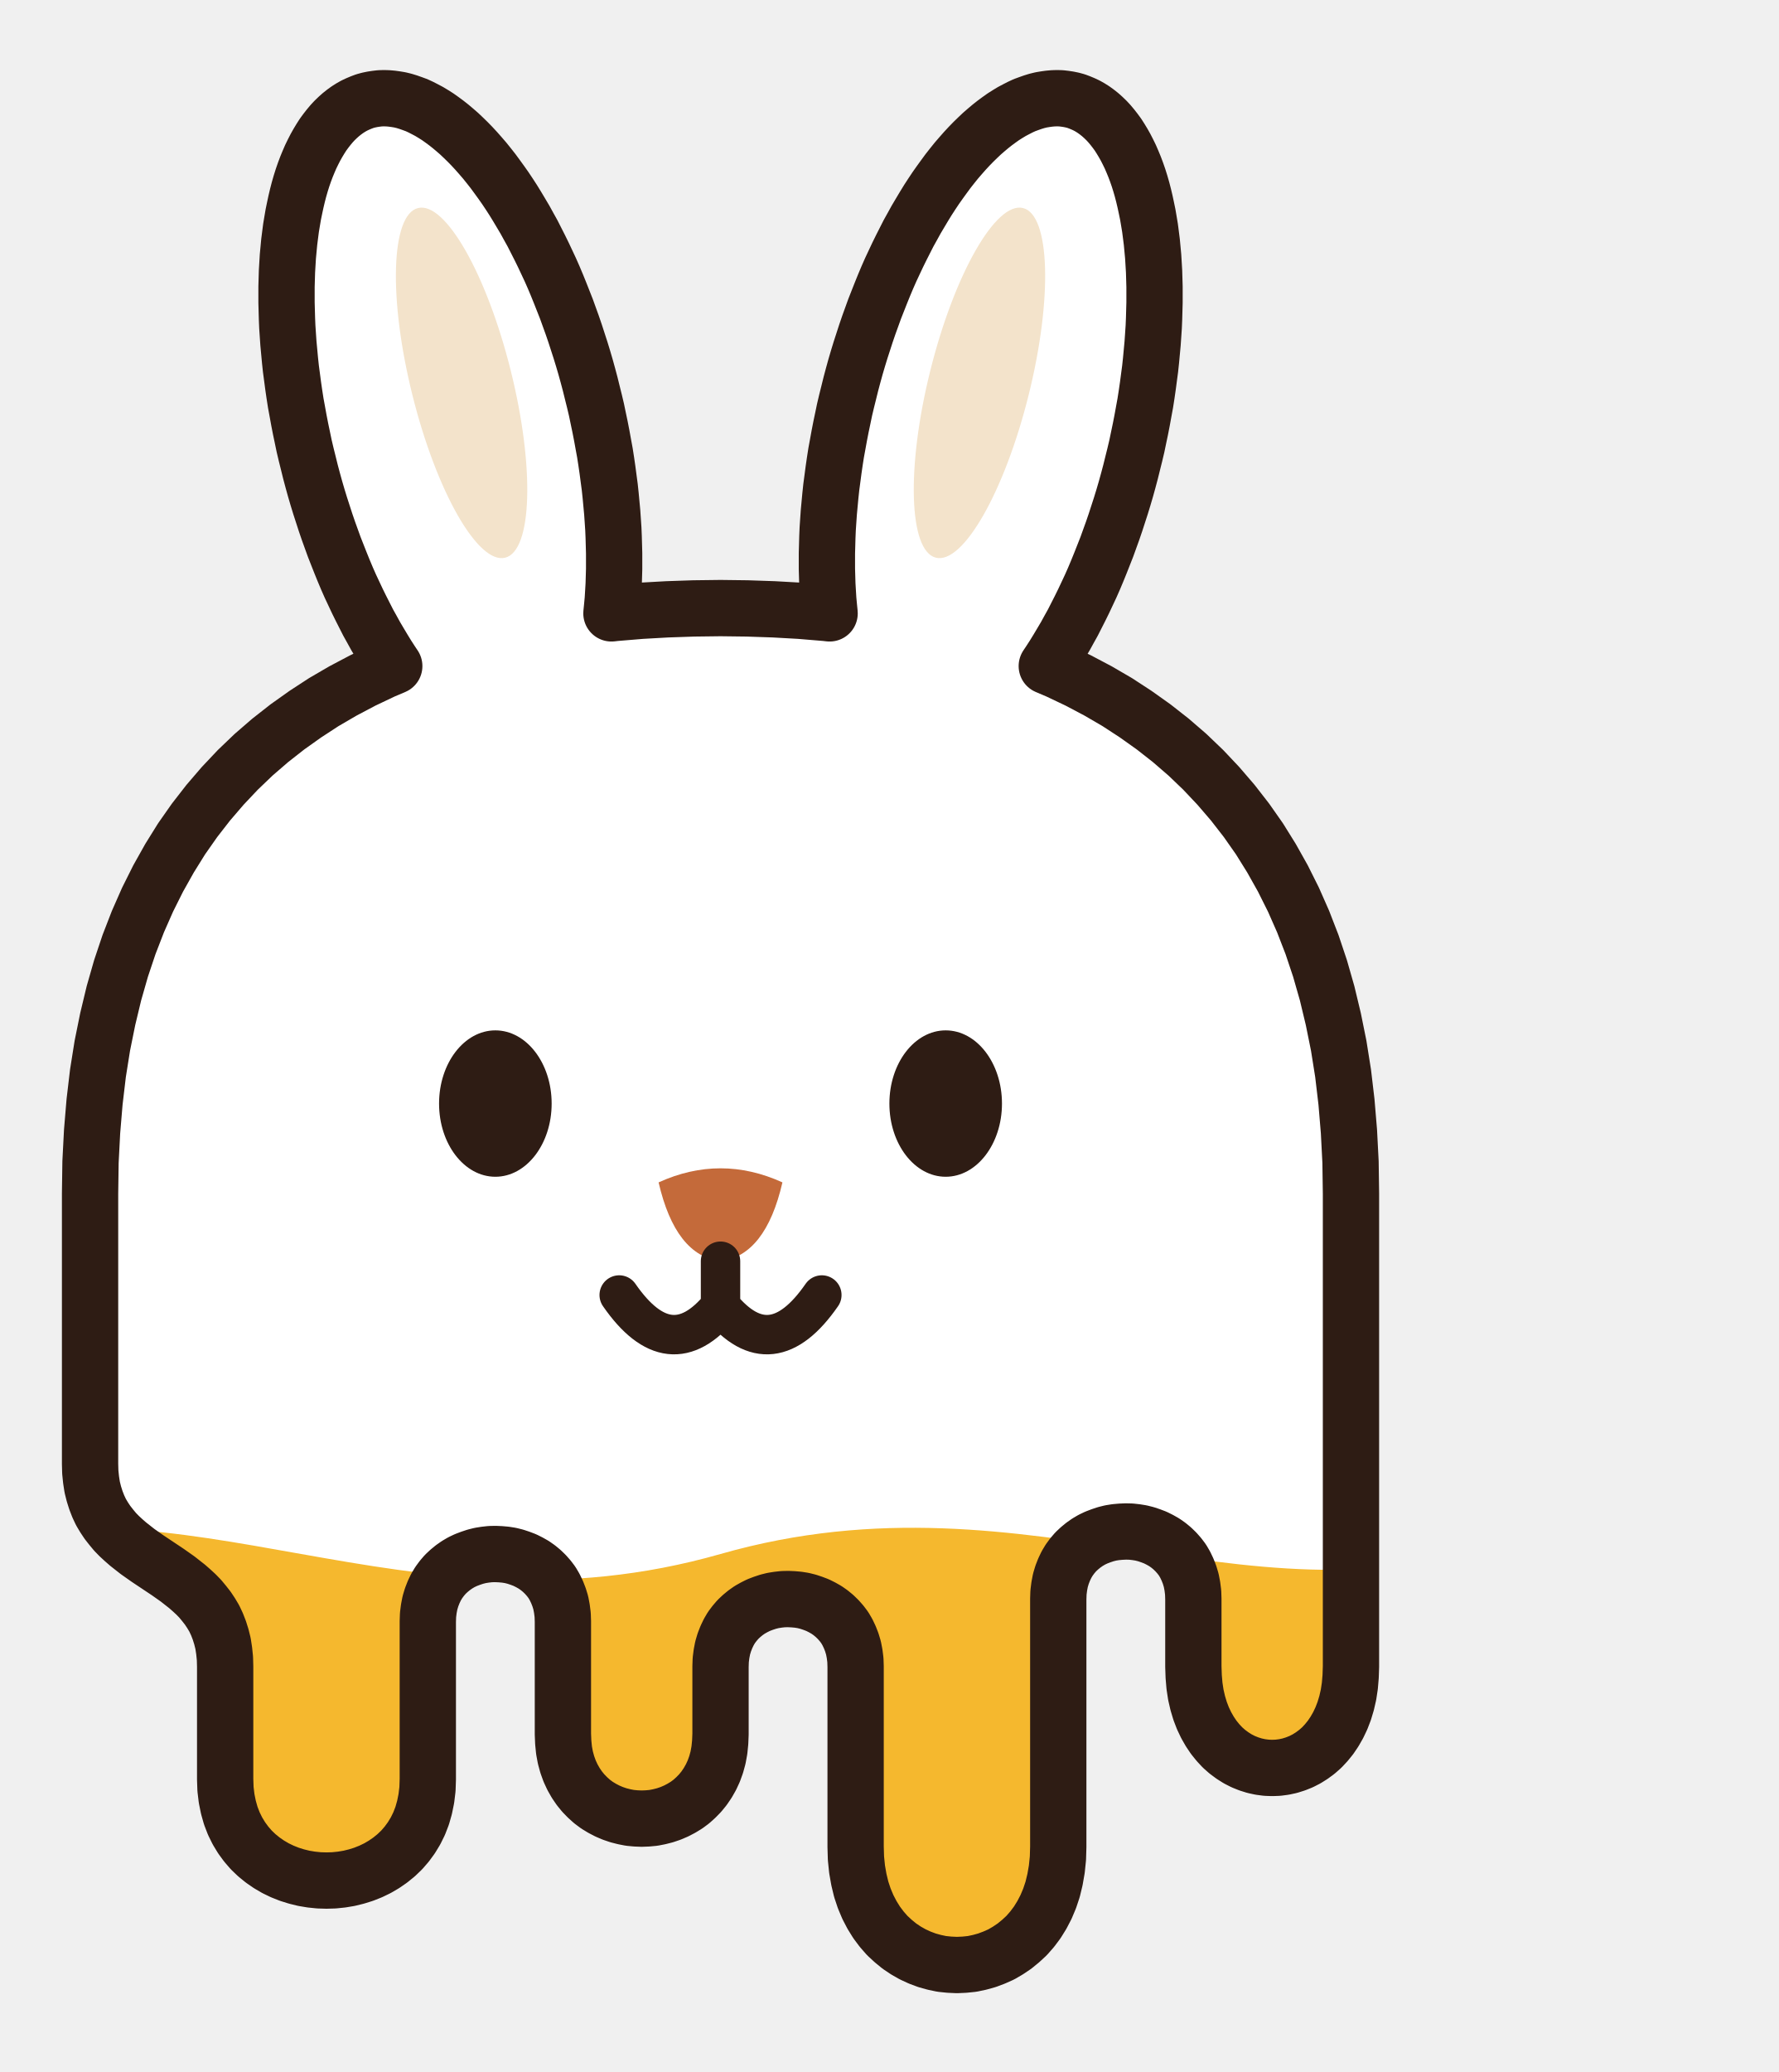
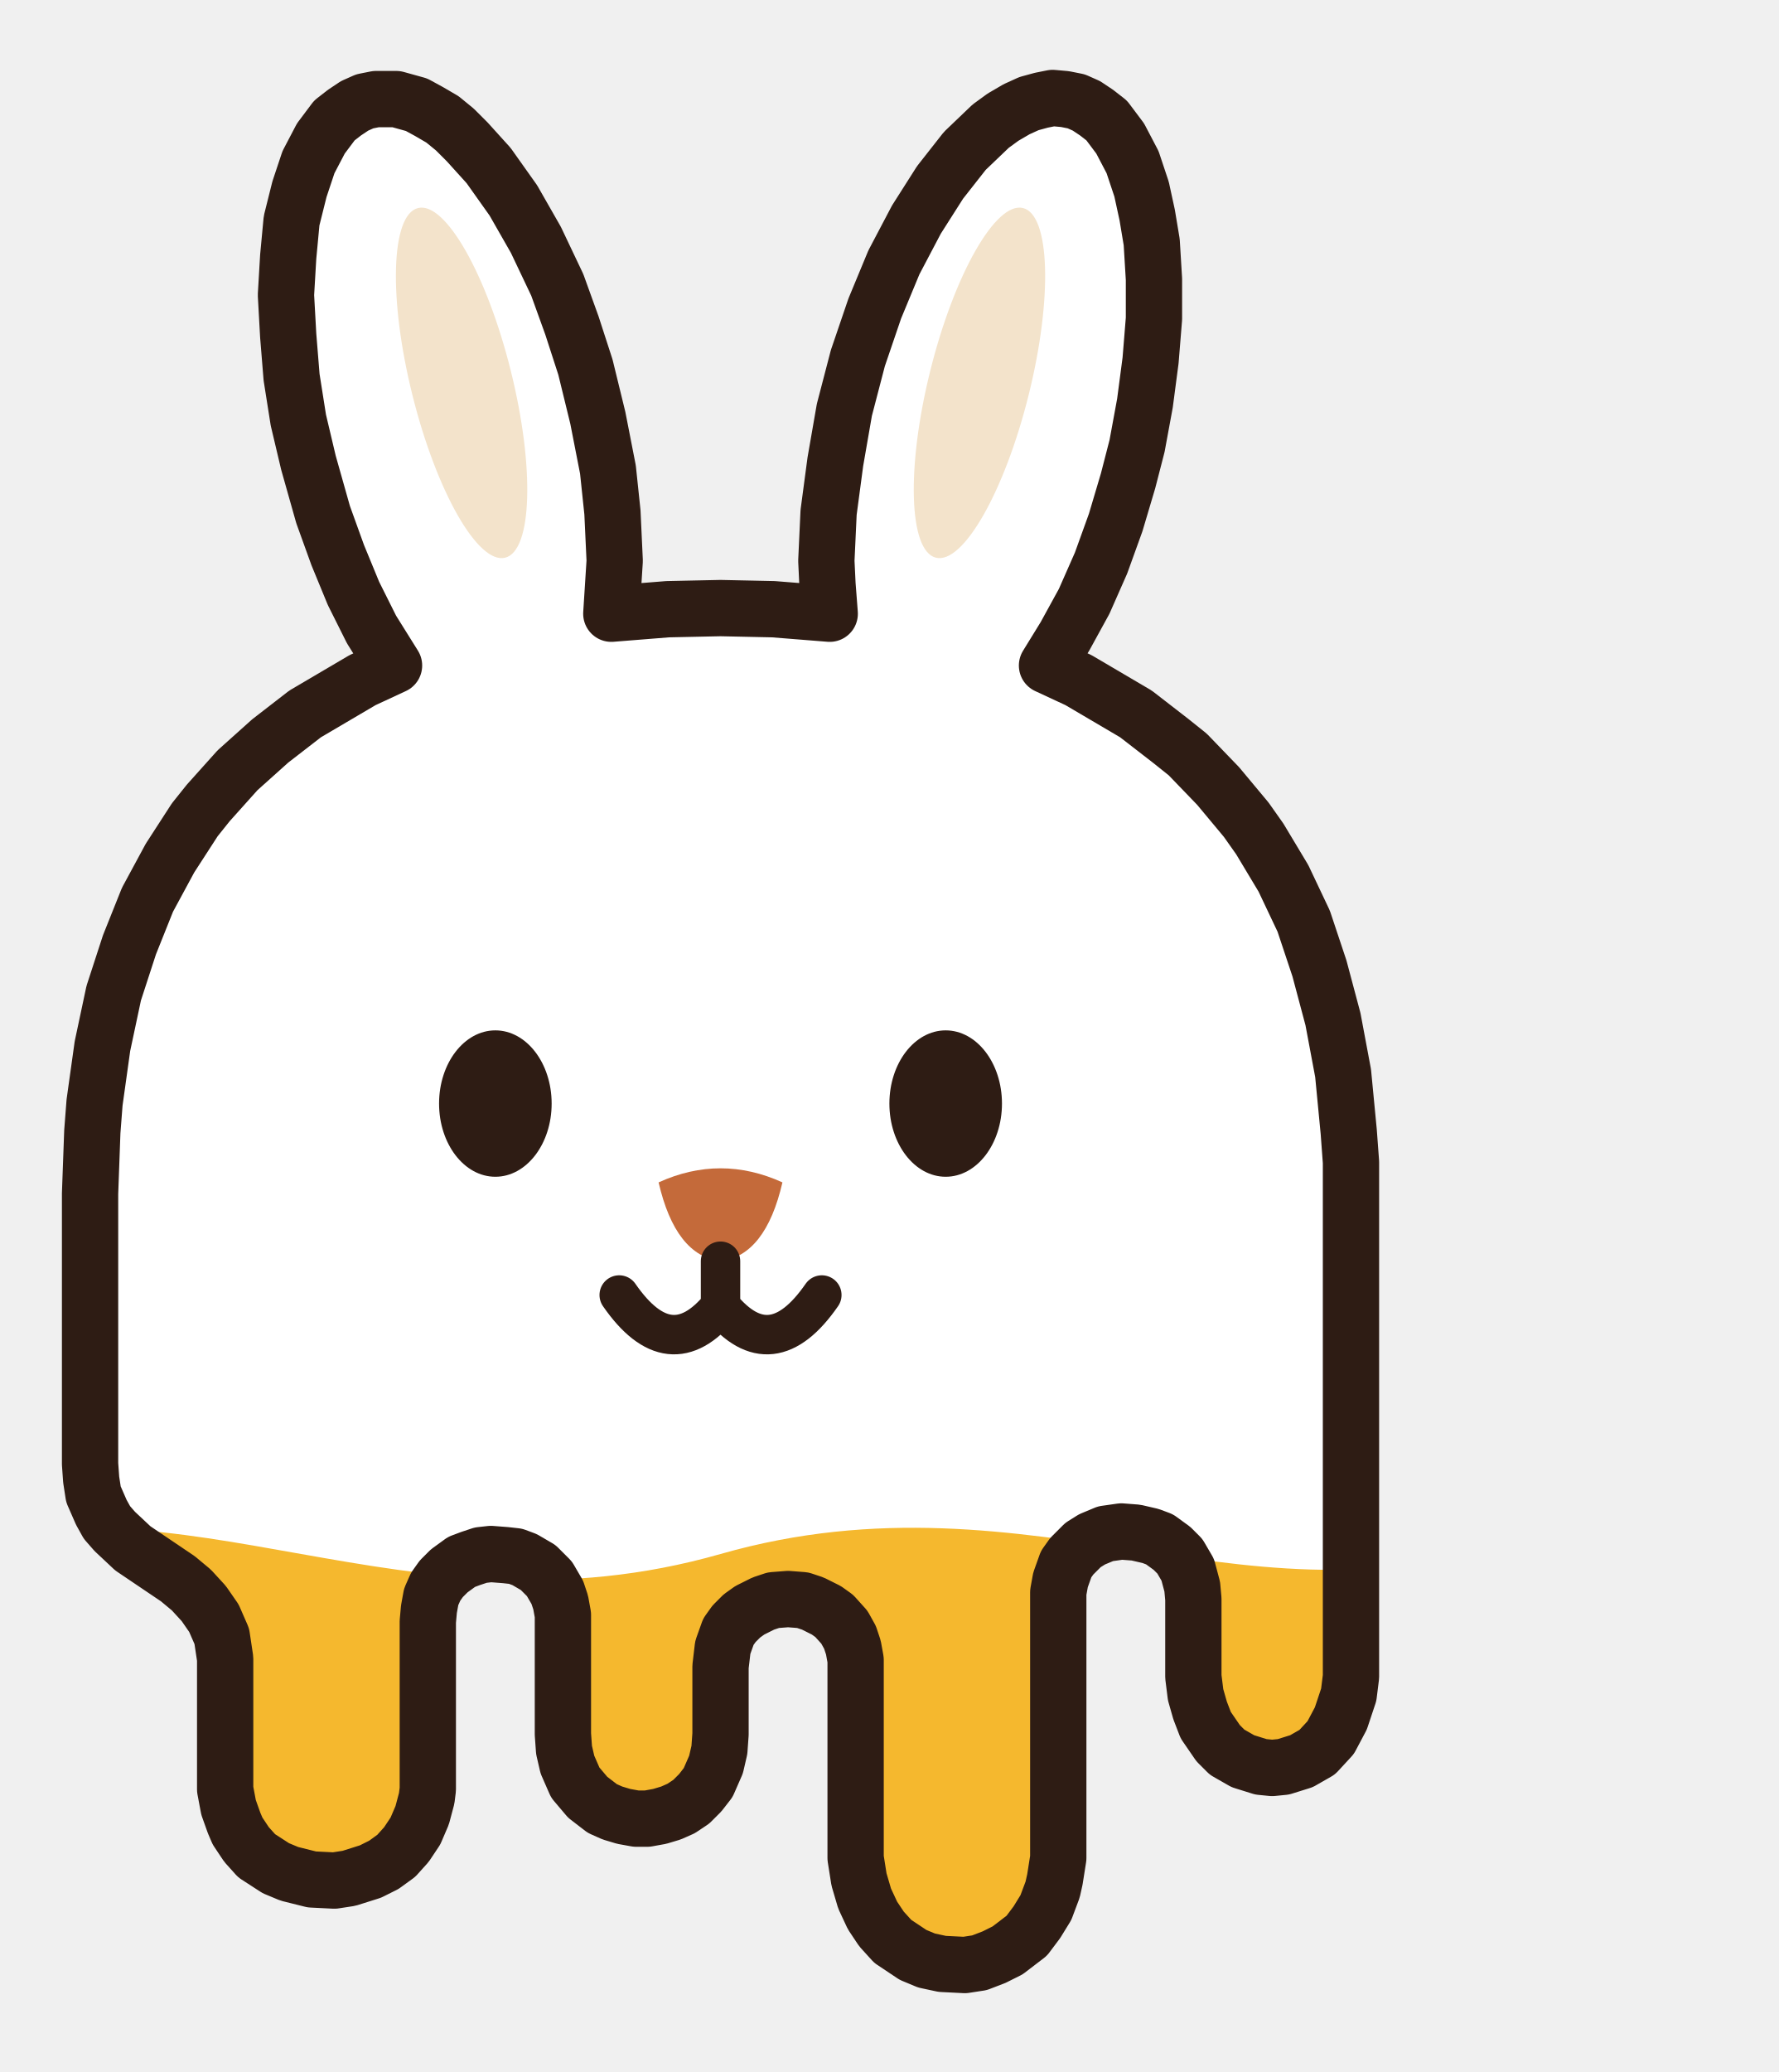
- <svg xmlns="http://www.w3.org/2000/svg" viewBox="36 2 158 184" width="158" height="184">
+ <svg xmlns="http://www.w3.org/2000/svg" xmlns:xlink="http://www.w3.org/1999/xlink" viewBox="36 2 158 184" width="158" height="184">
  <defs>
    <clipPath id="bcws">
      <path d="M44 108 C44 70 68 56 100 56 C132 56 156 70 156 108 L156 150 C156 162 142 162 142 150 L142 144 C142 136 130 136 130 144 L130 166 C130 180 112 180 112 166 L112 150 C112 142 100 142 100 150 L100 156 C100 166 86 166 86 156 L86 146 C86 138 74 138 74 146 L74 160 C74 172 56 172 56 160 L56 150 C56 140 44 142 44 132 Z" />
    </clipPath>
+     <path id="uws" d="M90.3 56.5 L90.6 51.8 L90.4 47.5 L90.0 43.7 L89.1 39.1 L88.0 34.6 L86.8 30.9 L85.5 27.3 L83.6 23.3 L81.6 19.8 L79.4 16.7 L77.5 14.6 L76.4 13.5 L75.3 12.6 L74.1 11.9 L73.0 11.3 L71.2 10.8 L69.4 10.8 L68.4 11.0 L67.5 11.4 L66.6 12.0 L65.7 12.7 L64.5 14.3 L63.4 16.4 L62.6 18.8 L61.9 21.6 L61.6 24.8 L61.4 28.2 L61.6 31.8 L61.9 35.5 L62.5 39.3 L63.4 43.1 L64.7 47.7 L66.0 51.3 L67.4 54.7 L69.0 57.9 L71.0 61.1 L68.2 62.4 L66.5 63.4 L63.1 65.4 L60.0 67.8 L57.1 70.4 L54.5 73.3 L53.3 74.8 L51.1 78.2 L49.1 81.9 L47.5 85.9 L46.1 90.2 L45.1 94.9 L44.4 99.9 L44.2 102.5 L44.0 108.0 L44.0 132.0 L44.1 133.4 L44.3 134.7 L45.0 136.3 L45.5 137.2 L46.2 138.0 L47.8 139.5 L51.8 142.2 L53.0 143.2 L54.1 144.4 L55.0 145.7 L55.7 147.3 L56.0 149.3 L56.0 160.0 L56.0 160.9 L56.3 162.5 L56.8 163.9 L57.1 164.6 L57.9 165.8 L58.8 166.8 L60.5 167.9 L61.7 168.4 L63.7 168.9 L65.7 169.0 L67.0 168.8 L68.9 168.2 L70.1 167.6 L71.2 166.8 L72.1 165.8 L72.9 164.6 L73.5 163.2 L73.9 161.7 L74.0 160.9 L74.0 146.0 L74.1 144.9 L74.3 143.8 L74.7 142.9 L75.2 142.2 L75.9 141.5 L77.0 140.7 L77.8 140.4 L78.7 140.1 L79.6 140.0 L80.9 140.1 L81.8 140.2 L82.6 140.5 L83.8 141.2 L84.8 142.2 L85.5 143.4 L85.8 144.3 L86.0 145.4 L86.0 156.0 L86.1 157.4 L86.4 158.7 L87.1 160.3 L88.2 161.6 L89.5 162.6 L90.4 163.0 L91.4 163.3 L92.5 163.5 L93.5 163.5 L94.6 163.3 L95.6 163.0 L96.5 162.6 L97.4 162.0 L98.2 161.2 L98.9 160.3 L99.6 158.7 L99.9 157.4 L100.0 156.0 L100.0 150.0 L100.2 148.3 L100.7 146.9 L101.2 146.2 L101.9 145.5 L102.6 145.0 L103.8 144.4 L104.7 144.1 L106.0 144.0 L107.3 144.1 L108.2 144.4 L109.4 145.0 L110.1 145.5 L111.0 146.5 L111.5 147.4 L111.8 148.3 L112.0 149.4 L112.0 167.0 L112.3 168.9 L112.8 170.6 L113.5 172.1 L114.3 173.3 L115.3 174.4 L117.1 175.6 L118.3 176.1 L119.7 176.4 L121.7 176.5 L123.0 176.3 L124.3 175.8 L125.5 175.2 L127.2 173.9 L128.1 172.7 L128.9 171.4 L129.5 169.8 L129.7 168.9 L130.0 167.0 L130.0 166.0 L130.0 143.4 L130.2 142.3 L130.7 140.9 L131.2 140.2 L132.2 139.2 L133.0 138.7 L134.2 138.2 L135.6 138.0 L136.9 138.1 L138.2 138.4 L139.0 138.7 L140.1 139.5 L140.8 140.2 L141.5 141.4 L141.9 142.9 L142.0 144.0 L142.0 150.9 L142.2 152.5 L142.6 153.9 L143.1 155.2 L144.2 156.8 L145.0 157.6 L146.4 158.4 L148.0 158.9 L149.0 159.0 L150.0 158.9 L151.6 158.4 L153.0 157.6 L154.2 156.3 L155.1 154.6 L155.8 152.5 L156.0 150.9 L156.0 105.2 L155.8 102.5 L155.3 97.3 L154.4 92.5 L153.2 88.0 L151.8 83.8 L150.0 80.0 L147.9 76.5 L146.7 74.8 L144.2 71.8 L141.5 69.0 L140.0 67.8 L136.9 65.4 L133.5 63.4 L131.8 62.4 L129.0 61.1 L130.6 58.5 L132.3 55.4 L133.8 52.0 L135.1 48.4 L136.2 44.7 L137.0 41.6 L137.7 37.8 L138.2 34.0 L138.5 30.3 L138.5 26.8 L138.3 23.5 L137.9 21.1 L137.4 18.8 L136.6 16.4 L135.5 14.3 L134.3 12.7 L133.4 12.0 L132.5 11.4 L131.6 11.0 L130.6 10.8 L129.5 10.7 L128.5 10.9 L127.4 11.2 L126.3 11.7 L125.1 12.4 L124.0 13.2 L121.7 15.4 L119.5 18.2 L117.4 21.5 L115.4 25.3 L113.7 29.4 L112.2 33.8 L111.0 38.4 L110.2 43.0 L109.6 47.5 L109.4 51.8 L109.5 53.9 L109.7 56.5 L104.7 56.1 L100.0 56.0 L95.3 56.1Z" />
  </defs>
-   <path d="M90.37 55.87 L90.43 55.23 L90.47 54.57 L90.51 53.90 L90.53 53.22 L90.55 52.53 L90.55 51.83 L90.55 51.13 L90.53 50.41 L90.51 49.69 L90.48 48.97 L90.43 48.23 L90.38 47.50 L90.31 46.75 L90.24 46.00 L90.16 45.25 L90.06 44.50 L89.96 43.74 L89.85 42.98 L89.73 42.21 L89.59 41.45 L89.45 40.68 L89.30 39.91 L89.14 39.15 L88.98 38.38 L88.80 37.62 L88.61 36.86 L88.42 36.09 L88.22 35.34 L88.01 34.58 L87.79 33.83 L87.56 33.08 L87.32 32.34 L87.08 31.60 L86.83 30.87 L86.57 30.15 L86.31 29.43 L86.03 28.72 L85.75 28.01 L85.47 27.32 L85.18 26.63 L84.88 25.95 L84.57 25.29 L84.26 24.63 L83.94 23.98 L83.62 23.35 L83.30 22.72 L82.96 22.11 L82.63 21.51 L82.28 20.92 L81.94 20.35 L81.59 19.78 L81.24 19.24 L80.88 18.70 L80.52 18.19 L80.15 17.68 L79.79 17.19 L79.42 16.72 L79.05 16.26 L78.67 15.82 L78.30 15.40 L77.92 14.99 L77.54 14.60 L77.16 14.23 L76.78 13.87 L76.40 13.54 L76.02 13.22 L75.64 12.92 L75.26 12.64 L74.88 12.37 L74.50 12.13 L74.12 11.90 L73.74 11.70 L73.37 11.51 L73.00 11.34 L72.62 11.20 L72.25 11.07 L71.89 10.96 L71.52 10.87 L71.16 10.81 L70.80 10.76 L70.45 10.73 L70.10 10.72 L69.75 10.73 L69.41 10.77 L69.08 10.82 L68.74 10.89 L68.41 10.98 L68.09 11.10 L67.78 11.23 L67.46 11.38 L67.16 11.55 L66.86 11.74 L66.57 11.95 L66.28 12.18 L66.00 12.43 L65.72 12.70 L65.46 12.98 L65.20 13.29 L64.95 13.61 L64.70 13.95 L64.47 14.31 L64.24 14.69 L64.02 15.08 L63.81 15.49 L63.60 15.92 L63.41 16.36 L63.22 16.82 L63.04 17.30 L62.87 17.79 L62.71 18.30 L62.56 18.82 L62.42 19.36 L62.29 19.91 L62.17 20.47 L62.05 21.05 L61.95 21.64 L61.85 22.24 L61.77 22.86 L61.69 23.49 L61.63 24.13 L61.57 24.77 L61.53 25.43 L61.49 26.10 L61.47 26.78 L61.45 27.47 L61.45 28.17 L61.45 28.87 L61.47 29.59 L61.49 30.31 L61.52 31.03 L61.57 31.77 L61.62 32.50 L61.69 33.25 L61.76 34.00 L61.84 34.75 L61.94 35.50 L62.04 36.26 L62.15 37.02 L62.27 37.79 L62.41 38.55 L62.55 39.32 L62.70 40.09 L62.86 40.85 L63.02 41.62 L63.20 42.38 L63.39 43.14 L63.58 43.91 L63.78 44.66 L63.99 45.42 L64.21 46.17 L64.44 46.92 L64.68 47.66 L64.92 48.40 L65.17 49.13 L65.43 49.85 L65.69 50.57 L65.97 51.28 L66.25 51.99 L66.53 52.68 L66.82 53.37 L67.12 54.05 L67.43 54.71 L67.74 55.37 L68.06 56.02 L68.38 56.65 L68.70 57.28 L69.04 57.89 L69.37 58.49 L69.72 59.08 L70.06 59.65 L70.41 60.22 L70.76 60.76 L71.02 61.15 L70.03 61.57 L68.22 62.43 L66.46 63.36 L64.76 64.35 L63.12 65.42 L61.53 66.55 L60.00 67.75 L58.53 69.02 L57.12 70.37 L55.78 71.79 L54.50 73.28 L53.28 74.85 L52.13 76.49 L51.06 78.21 L50.05 80.01 L49.11 81.89 L48.25 83.84 L47.46 85.88 L46.75 88.00 L46.12 90.20 L45.57 92.49 L45.09 94.86 L44.70 97.31 L44.40 99.85 L44.18 102.48 L44.04 105.19 L44.00 108.00 L44.00 132.00 L44.02 132.73 L44.09 133.41 L44.19 134.06 L44.34 134.66 L44.52 135.23 L44.73 135.77 L44.97 136.28 L45.25 136.75 L45.55 137.20 L45.88 137.62 L46.22 138.03 L46.59 138.41 L46.98 138.77 L47.38 139.12 L47.80 139.45 L48.22 139.78 L48.66 140.09 L49.10 140.40 L49.55 140.70 L50.00 141.00 L50.45 141.30 L50.90 141.60 L51.34 141.91 L51.78 142.22 L52.20 142.55 L52.62 142.88 L53.02 143.23 L53.41 143.59 L53.78 143.97 L54.12 144.38 L54.45 144.80 L54.75 145.25 L55.03 145.72 L55.27 146.23 L55.48 146.77 L55.66 147.34 L55.81 147.94 L55.91 148.59 L55.98 149.27 L56.00 150.00 L56.00 160.00 L56.03 160.88 L56.13 161.71 L56.29 162.50 L56.50 163.24 L56.77 163.94 L57.09 164.59 L57.46 165.20 L57.87 165.76 L58.32 166.28 L58.81 166.75 L59.34 167.18 L59.89 167.56 L60.47 167.90 L61.07 168.19 L61.70 168.44 L62.34 168.64 L62.99 168.80 L63.65 168.91 L64.33 168.98 L65.00 169.00 L65.67 168.98 L66.35 168.91 L67.01 168.80 L67.66 168.64 L68.30 168.44 L68.93 168.19 L69.53 167.90 L70.11 167.56 L70.66 167.18 L71.19 166.75 L71.68 166.28 L72.13 165.76 L72.54 165.20 L72.91 164.59 L73.23 163.94 L73.50 163.24 L73.71 162.50 L73.87 161.71 L73.97 160.88 L74.00 160.00 L74.00 146.00 L74.02 145.41 L74.09 144.86 L74.19 144.34 L74.34 143.84 L74.52 143.38 L74.73 142.94 L74.97 142.54 L75.25 142.16 L75.55 141.81 L75.88 141.50 L76.22 141.22 L76.59 140.96 L76.98 140.73 L77.38 140.54 L77.80 140.38 L78.22 140.24 L78.66 140.13 L79.10 140.06 L79.55 140.01 L80.00 140.00 L80.45 140.02 L80.90 140.06 L81.34 140.13 L81.78 140.24 L82.20 140.38 L82.62 140.54 L83.02 140.74 L83.41 140.96 L83.78 141.22 L84.12 141.50 L84.45 141.82 L84.75 142.16 L85.03 142.53 L85.27 142.94 L85.48 143.38 L85.66 143.84 L85.81 144.33 L85.91 144.86 L85.98 145.41 L86.00 146.00 L86.00 156.00 L86.03 156.73 L86.10 157.43 L86.22 158.08 L86.39 158.70 L86.60 159.28 L86.85 159.82 L87.14 160.33 L87.46 160.80 L87.81 161.23 L88.19 161.62 L88.59 161.98 L89.02 162.30 L89.48 162.58 L89.94 162.82 L90.43 163.03 L90.93 163.20 L91.44 163.33 L91.95 163.43 L92.48 163.48 L93.00 163.50 L93.52 163.48 L94.05 163.43 L94.56 163.33 L95.07 163.20 L95.57 163.03 L96.06 162.82 L96.52 162.58 L96.98 162.30 L97.41 161.98 L97.81 161.62 L98.19 161.23 L98.54 160.80 L98.86 160.33 L99.15 159.82 L99.40 159.28 L99.61 158.70 L99.78 158.08 L99.90 157.42 L99.97 156.73 L100.00 156.00 L100.00 150.00 L100.02 149.41 L100.09 148.86 L100.19 148.34 L100.34 147.84 L100.52 147.38 L100.73 146.94 L100.97 146.53 L101.25 146.16 L101.55 145.81 L101.88 145.50 L102.22 145.22 L102.59 144.96 L102.98 144.74 L103.38 144.54 L103.80 144.38 L104.22 144.24 L104.66 144.13 L105.10 144.06 L105.55 144.01 L106.00 144.00 L106.45 144.02 L106.90 144.06 L107.34 144.13 L107.78 144.24 L108.20 144.38 L108.62 144.54 L109.02 144.74 L109.41 144.96 L109.78 145.22 L110.12 145.50 L110.45 145.82 L110.75 146.16 L111.03 146.53 L111.27 146.94 L111.48 147.38 L111.66 147.84 L111.81 148.34 L111.91 148.86 L111.98 149.41 L112.00 150.00 L112.00 166.00 L112.03 167.02 L112.13 168.00 L112.29 168.91 L112.50 169.78 L112.77 170.59 L113.09 171.35 L113.46 172.06 L113.87 172.72 L114.32 173.32 L114.81 173.88 L115.34 174.37 L115.89 174.82 L116.47 175.21 L117.07 175.55 L117.70 175.84 L118.34 176.08 L118.99 176.26 L119.65 176.40 L120.33 176.47 L121.00 176.50 L121.67 176.47 L122.35 176.40 L123.01 176.26 L123.66 176.08 L124.30 175.84 L124.93 175.56 L125.53 175.21 L126.11 174.82 L126.66 174.37 L127.19 173.88 L127.68 173.32 L128.13 172.72 L128.54 172.06 L128.91 171.35 L129.23 170.59 L129.50 169.78 L129.71 168.91 L129.87 167.99 L129.97 167.02 L130.00 166.00 L130.00 144.00 L130.02 143.41 L130.09 142.86 L130.19 142.34 L130.34 141.84 L130.52 141.38 L130.73 140.94 L130.97 140.54 L131.25 140.16 L131.55 139.81 L131.88 139.50 L132.22 139.22 L132.59 138.96 L132.98 138.73 L133.38 138.54 L133.80 138.38 L134.22 138.24 L134.66 138.13 L135.10 138.06 L135.55 138.02 L136.00 138.00 L136.45 138.01 L136.90 138.06 L137.34 138.13 L137.78 138.24 L138.20 138.38 L138.62 138.54 L139.02 138.74 L139.41 138.96 L139.78 139.22 L140.12 139.50 L140.45 139.82 L140.75 140.16 L141.03 140.53 L141.27 140.94 L141.48 141.38 L141.66 141.84 L141.81 142.34 L141.91 142.86 L141.98 143.41 L142.00 144.00 L142.00 150.00 L142.03 150.88 L142.10 151.71 L142.22 152.50 L142.39 153.24 L142.60 153.94 L142.85 154.59 L143.14 155.20 L143.46 155.76 L143.81 156.28 L144.19 156.75 L144.59 157.18 L145.02 157.56 L145.48 157.90 L145.94 158.19 L146.43 158.44 L146.93 158.64 L147.44 158.80 L147.95 158.91 L148.48 158.98 L149.00 159.00 L149.52 158.98 L150.05 158.91 L150.56 158.80 L151.07 158.64 L151.57 158.44 L152.06 158.19 L152.52 157.90 L152.98 157.56 L153.41 157.18 L153.81 156.75 L154.19 156.28 L154.54 155.76 L154.86 155.20 L155.15 154.59 L155.40 153.94 L155.61 153.24 L155.78 152.50 L155.90 151.71 L155.97 150.88 L156.00 150.00 L156.00 108.00 L155.96 105.19 L155.82 102.48 L155.60 99.85 L155.30 97.31 L154.91 94.86 L154.43 92.49 L153.88 90.20 L153.25 88.00 L152.54 85.88 L151.75 83.84 L150.89 81.89 L149.95 80.01 L148.94 78.21 L147.87 76.49 L146.72 74.85 L145.50 73.28 L144.22 71.79 L142.88 70.37 L141.47 69.02 L140.00 67.75 L138.47 66.55 L136.88 65.42 L135.24 64.35 L133.54 63.36 L131.78 62.43 L129.97 61.57 L128.98 61.15 L129.24 60.76 L129.59 60.22 L129.94 59.65 L130.28 59.08 L130.63 58.49 L130.96 57.89 L131.30 57.28 L131.62 56.65 L131.94 56.02 L132.26 55.37 L132.57 54.71 L132.88 54.05 L133.18 53.37 L133.47 52.68 L133.75 51.99 L134.03 51.28 L134.31 50.57 L134.57 49.85 L134.83 49.13 L135.08 48.40 L135.32 47.66 L135.56 46.92 L135.79 46.17 L136.01 45.42 L136.22 44.66 L136.42 43.91 L136.61 43.14 L136.80 42.38 L136.98 41.62 L137.14 40.85 L137.30 40.09 L137.45 39.32 L137.59 38.55 L137.73 37.79 L137.85 37.02 L137.96 36.26 L138.06 35.50 L138.16 34.75 L138.24 34.00 L138.31 33.25 L138.38 32.50 L138.43 31.77 L138.48 31.03 L138.51 30.31 L138.53 29.59 L138.55 28.87 L138.55 28.17 L138.55 27.47 L138.53 26.78 L138.51 26.10 L138.47 25.43 L138.43 24.77 L138.37 24.13 L138.31 23.49 L138.23 22.86 L138.15 22.24 L138.05 21.64 L137.95 21.05 L137.83 20.47 L137.71 19.91 L137.58 19.36 L137.44 18.82 L137.29 18.30 L137.13 17.79 L136.96 17.30 L136.78 16.82 L136.59 16.36 L136.40 15.92 L136.19 15.49 L135.98 15.08 L135.76 14.69 L135.53 14.31 L135.30 13.95 L135.05 13.61 L134.80 13.29 L134.54 12.98 L134.28 12.70 L134.00 12.43 L133.72 12.18 L133.43 11.95 L133.14 11.74 L132.84 11.55 L132.54 11.38 L132.22 11.23 L131.91 11.10 L131.59 10.98 L131.26 10.89 L130.92 10.82 L130.59 10.77 L130.25 10.73 L129.90 10.72 L129.55 10.73 L129.20 10.76 L128.84 10.81 L128.48 10.87 L128.11 10.96 L127.75 11.07 L127.38 11.20 L127.00 11.34 L126.63 11.51 L126.26 11.70 L125.88 11.90 L125.50 12.13 L125.12 12.37 L124.74 12.64 L124.36 12.92 L123.98 13.22 L123.60 13.54 L123.22 13.87 L122.84 14.23 L122.46 14.60 L122.08 14.99 L121.70 15.40 L121.33 15.82 L120.95 16.26 L120.58 16.72 L120.21 17.19 L119.85 17.68 L119.48 18.19 L119.12 18.70 L118.76 19.24 L118.41 19.78 L118.06 20.35 L117.72 20.92 L117.37 21.51 L117.04 22.11 L116.70 22.72 L116.38 23.35 L116.06 23.98 L115.74 24.63 L115.43 25.29 L115.12 25.95 L114.82 26.63 L114.53 27.32 L114.25 28.01 L113.97 28.72 L113.69 29.43 L113.43 30.15 L113.17 30.87 L112.92 31.60 L112.68 32.34 L112.44 33.08 L112.21 33.83 L111.99 34.58 L111.78 35.34 L111.58 36.09 L111.39 36.86 L111.20 37.62 L111.02 38.38 L110.86 39.15 L110.70 39.91 L110.55 40.68 L110.41 41.45 L110.27 42.21 L110.15 42.98 L110.04 43.74 L109.94 44.50 L109.84 45.25 L109.76 46.00 L109.69 46.75 L109.62 47.50 L109.57 48.23 L109.52 48.97 L109.49 49.69 L109.47 50.41 L109.45 51.13 L109.45 51.83 L109.45 52.53 L109.47 53.22 L109.49 53.90 L109.53 54.57 L109.57 55.23 L109.63 55.87 L109.69 56.47 L109.34 56.43 L107.06 56.24 L104.74 56.11 L102.38 56.03 L100.00 56.00 L97.62 56.03 L95.26 56.11 L92.94 56.24 L90.66 56.43 L90.31 56.47Z" fill="#FFFFFF" />
+   <use xlink:href="#uws" fill="#FFFFFF" />
  <path d="M30 140 C52 132 72 148 100 140 C128 132 148 148 172 138 V200 H30Z" fill="#F5B82E" clip-path="url(#bcws)" />
-   <path d="M90.37 55.87 L90.43 55.23 L90.47 54.57 L90.51 53.90 L90.53 53.22 L90.55 52.53 L90.55 51.83 L90.55 51.13 L90.53 50.41 L90.51 49.69 L90.48 48.97 L90.43 48.23 L90.38 47.50 L90.31 46.75 L90.24 46.00 L90.16 45.25 L90.06 44.50 L89.96 43.74 L89.85 42.98 L89.73 42.21 L89.59 41.45 L89.45 40.68 L89.30 39.91 L89.14 39.15 L88.98 38.38 L88.80 37.62 L88.61 36.86 L88.42 36.09 L88.22 35.34 L88.01 34.58 L87.79 33.83 L87.56 33.08 L87.32 32.34 L87.08 31.60 L86.83 30.87 L86.57 30.15 L86.31 29.43 L86.03 28.72 L85.75 28.01 L85.47 27.32 L85.18 26.63 L84.88 25.95 L84.57 25.29 L84.26 24.63 L83.94 23.98 L83.62 23.35 L83.30 22.72 L82.96 22.11 L82.63 21.51 L82.28 20.92 L81.94 20.35 L81.59 19.78 L81.24 19.24 L80.88 18.70 L80.52 18.19 L80.15 17.68 L79.79 17.19 L79.42 16.72 L79.05 16.26 L78.67 15.82 L78.30 15.40 L77.92 14.99 L77.54 14.60 L77.16 14.23 L76.78 13.87 L76.40 13.54 L76.02 13.22 L75.64 12.92 L75.26 12.64 L74.88 12.37 L74.50 12.13 L74.12 11.90 L73.74 11.70 L73.37 11.51 L73.00 11.34 L72.62 11.20 L72.25 11.07 L71.89 10.96 L71.52 10.87 L71.16 10.81 L70.80 10.76 L70.45 10.73 L70.10 10.72 L69.75 10.73 L69.41 10.77 L69.08 10.82 L68.74 10.89 L68.41 10.98 L68.09 11.10 L67.78 11.23 L67.46 11.38 L67.16 11.55 L66.86 11.74 L66.57 11.95 L66.28 12.18 L66.00 12.43 L65.72 12.70 L65.46 12.98 L65.20 13.29 L64.95 13.61 L64.70 13.95 L64.47 14.31 L64.24 14.69 L64.02 15.08 L63.81 15.49 L63.60 15.92 L63.41 16.36 L63.22 16.82 L63.04 17.30 L62.87 17.79 L62.71 18.30 L62.56 18.82 L62.42 19.36 L62.29 19.91 L62.17 20.47 L62.05 21.05 L61.95 21.64 L61.85 22.24 L61.77 22.86 L61.69 23.49 L61.63 24.13 L61.57 24.77 L61.53 25.43 L61.49 26.10 L61.47 26.78 L61.45 27.47 L61.45 28.17 L61.45 28.87 L61.47 29.59 L61.49 30.31 L61.52 31.03 L61.57 31.77 L61.62 32.50 L61.69 33.25 L61.76 34.00 L61.84 34.75 L61.94 35.50 L62.04 36.26 L62.15 37.02 L62.27 37.79 L62.41 38.55 L62.55 39.32 L62.70 40.09 L62.86 40.85 L63.02 41.62 L63.20 42.38 L63.39 43.14 L63.58 43.91 L63.78 44.66 L63.99 45.42 L64.21 46.17 L64.44 46.92 L64.68 47.66 L64.92 48.40 L65.17 49.13 L65.43 49.85 L65.69 50.57 L65.97 51.28 L66.25 51.99 L66.53 52.68 L66.82 53.37 L67.12 54.05 L67.43 54.71 L67.74 55.37 L68.06 56.02 L68.38 56.65 L68.70 57.28 L69.04 57.89 L69.37 58.49 L69.72 59.08 L70.06 59.65 L70.41 60.22 L70.76 60.76 L71.02 61.15 L70.03 61.57 L68.22 62.43 L66.46 63.36 L64.76 64.35 L63.12 65.42 L61.53 66.55 L60.00 67.75 L58.53 69.02 L57.12 70.37 L55.78 71.79 L54.50 73.28 L53.28 74.85 L52.13 76.49 L51.06 78.21 L50.05 80.01 L49.11 81.89 L48.25 83.84 L47.46 85.88 L46.75 88.00 L46.12 90.20 L45.57 92.49 L45.09 94.86 L44.70 97.31 L44.40 99.85 L44.18 102.48 L44.04 105.19 L44.00 108.00 L44.00 132.00 L44.02 132.73 L44.09 133.41 L44.19 134.06 L44.34 134.66 L44.52 135.23 L44.73 135.77 L44.97 136.28 L45.25 136.75 L45.55 137.20 L45.88 137.62 L46.22 138.03 L46.59 138.41 L46.98 138.77 L47.38 139.12 L47.80 139.45 L48.22 139.78 L48.66 140.09 L49.10 140.40 L49.55 140.70 L50.00 141.00 L50.45 141.30 L50.90 141.60 L51.34 141.91 L51.78 142.22 L52.20 142.55 L52.62 142.88 L53.02 143.23 L53.41 143.59 L53.78 143.97 L54.12 144.38 L54.45 144.80 L54.75 145.25 L55.03 145.72 L55.27 146.23 L55.48 146.77 L55.66 147.34 L55.81 147.94 L55.91 148.59 L55.98 149.27 L56.00 150.00 L56.00 160.00 L56.03 160.88 L56.13 161.71 L56.29 162.50 L56.50 163.24 L56.77 163.94 L57.09 164.59 L57.46 165.20 L57.87 165.76 L58.32 166.28 L58.81 166.75 L59.34 167.18 L59.89 167.56 L60.47 167.90 L61.07 168.19 L61.70 168.44 L62.34 168.64 L62.99 168.80 L63.65 168.91 L64.33 168.98 L65.00 169.00 L65.67 168.98 L66.35 168.91 L67.01 168.80 L67.66 168.64 L68.30 168.44 L68.93 168.19 L69.53 167.90 L70.11 167.56 L70.66 167.18 L71.19 166.75 L71.68 166.28 L72.13 165.76 L72.54 165.20 L72.91 164.59 L73.23 163.94 L73.50 163.24 L73.71 162.50 L73.87 161.71 L73.97 160.88 L74.00 160.00 L74.00 146.00 L74.02 145.41 L74.09 144.86 L74.19 144.34 L74.34 143.84 L74.52 143.38 L74.73 142.94 L74.97 142.54 L75.25 142.16 L75.55 141.81 L75.88 141.50 L76.22 141.22 L76.59 140.96 L76.98 140.73 L77.38 140.54 L77.80 140.38 L78.22 140.24 L78.66 140.13 L79.10 140.06 L79.55 140.01 L80.00 140.00 L80.45 140.02 L80.90 140.06 L81.34 140.13 L81.78 140.24 L82.20 140.38 L82.62 140.54 L83.02 140.74 L83.41 140.96 L83.78 141.22 L84.12 141.50 L84.45 141.82 L84.75 142.16 L85.03 142.53 L85.27 142.94 L85.48 143.38 L85.66 143.84 L85.81 144.33 L85.91 144.86 L85.98 145.41 L86.00 146.00 L86.00 156.00 L86.03 156.73 L86.10 157.43 L86.22 158.08 L86.39 158.70 L86.60 159.28 L86.85 159.82 L87.14 160.33 L87.46 160.80 L87.81 161.23 L88.19 161.62 L88.59 161.98 L89.02 162.30 L89.48 162.58 L89.94 162.82 L90.43 163.03 L90.93 163.20 L91.44 163.33 L91.95 163.43 L92.48 163.48 L93.00 163.50 L93.52 163.48 L94.05 163.43 L94.56 163.33 L95.07 163.20 L95.57 163.03 L96.06 162.82 L96.52 162.58 L96.98 162.30 L97.41 161.98 L97.81 161.62 L98.19 161.23 L98.54 160.80 L98.86 160.33 L99.15 159.82 L99.40 159.28 L99.61 158.70 L99.78 158.08 L99.90 157.42 L99.97 156.73 L100.00 156.00 L100.00 150.00 L100.02 149.41 L100.09 148.86 L100.19 148.34 L100.34 147.84 L100.52 147.38 L100.73 146.94 L100.97 146.53 L101.25 146.16 L101.55 145.81 L101.88 145.50 L102.22 145.22 L102.59 144.96 L102.98 144.74 L103.38 144.54 L103.80 144.38 L104.22 144.24 L104.66 144.13 L105.10 144.06 L105.55 144.01 L106.00 144.00 L106.45 144.02 L106.90 144.06 L107.34 144.13 L107.78 144.24 L108.20 144.38 L108.62 144.54 L109.02 144.74 L109.41 144.96 L109.78 145.22 L110.12 145.50 L110.45 145.82 L110.75 146.16 L111.03 146.53 L111.27 146.94 L111.48 147.38 L111.66 147.84 L111.81 148.34 L111.91 148.86 L111.98 149.41 L112.00 150.00 L112.00 166.00 L112.03 167.02 L112.13 168.00 L112.29 168.91 L112.50 169.78 L112.77 170.59 L113.09 171.35 L113.46 172.06 L113.87 172.72 L114.32 173.32 L114.81 173.88 L115.34 174.37 L115.89 174.82 L116.47 175.21 L117.07 175.55 L117.70 175.84 L118.34 176.08 L118.99 176.26 L119.65 176.40 L120.33 176.47 L121.00 176.50 L121.67 176.47 L122.35 176.40 L123.01 176.26 L123.66 176.08 L124.30 175.84 L124.93 175.56 L125.53 175.21 L126.11 174.82 L126.66 174.37 L127.19 173.88 L127.68 173.32 L128.13 172.72 L128.54 172.06 L128.91 171.35 L129.23 170.59 L129.50 169.78 L129.71 168.91 L129.87 167.99 L129.97 167.02 L130.00 166.00 L130.00 144.00 L130.02 143.41 L130.09 142.86 L130.19 142.34 L130.34 141.84 L130.52 141.38 L130.73 140.94 L130.97 140.54 L131.25 140.16 L131.55 139.81 L131.88 139.50 L132.22 139.22 L132.59 138.96 L132.98 138.73 L133.38 138.54 L133.80 138.38 L134.22 138.24 L134.66 138.13 L135.10 138.06 L135.55 138.02 L136.00 138.00 L136.45 138.01 L136.90 138.06 L137.34 138.13 L137.78 138.24 L138.20 138.38 L138.62 138.54 L139.02 138.74 L139.41 138.96 L139.78 139.22 L140.12 139.50 L140.45 139.82 L140.75 140.16 L141.03 140.53 L141.27 140.94 L141.48 141.38 L141.66 141.84 L141.81 142.34 L141.91 142.86 L141.98 143.41 L142.00 144.00 L142.00 150.00 L142.03 150.88 L142.10 151.71 L142.22 152.50 L142.39 153.24 L142.60 153.94 L142.85 154.59 L143.14 155.20 L143.46 155.76 L143.81 156.28 L144.19 156.75 L144.59 157.18 L145.02 157.56 L145.48 157.90 L145.94 158.19 L146.43 158.44 L146.93 158.64 L147.44 158.80 L147.95 158.91 L148.48 158.98 L149.00 159.00 L149.52 158.98 L150.05 158.91 L150.56 158.80 L151.07 158.64 L151.57 158.44 L152.06 158.19 L152.52 157.90 L152.98 157.56 L153.41 157.18 L153.81 156.75 L154.19 156.28 L154.54 155.76 L154.86 155.20 L155.15 154.59 L155.40 153.94 L155.61 153.24 L155.78 152.50 L155.90 151.71 L155.97 150.88 L156.00 150.00 L156.00 108.00 L155.96 105.19 L155.82 102.48 L155.60 99.85 L155.30 97.31 L154.91 94.86 L154.43 92.49 L153.88 90.20 L153.25 88.00 L152.54 85.88 L151.75 83.84 L150.89 81.89 L149.95 80.01 L148.94 78.21 L147.87 76.49 L146.72 74.85 L145.50 73.28 L144.22 71.79 L142.88 70.37 L141.47 69.02 L140.00 67.75 L138.47 66.55 L136.88 65.42 L135.24 64.35 L133.54 63.36 L131.78 62.43 L129.97 61.57 L128.98 61.15 L129.24 60.76 L129.59 60.22 L129.94 59.65 L130.28 59.08 L130.63 58.49 L130.96 57.89 L131.30 57.28 L131.62 56.65 L131.94 56.02 L132.26 55.37 L132.57 54.71 L132.88 54.05 L133.18 53.37 L133.47 52.68 L133.75 51.99 L134.03 51.28 L134.31 50.57 L134.57 49.85 L134.83 49.13 L135.08 48.40 L135.32 47.66 L135.56 46.92 L135.79 46.17 L136.01 45.42 L136.22 44.66 L136.42 43.91 L136.61 43.14 L136.80 42.38 L136.98 41.62 L137.14 40.85 L137.30 40.09 L137.45 39.32 L137.59 38.55 L137.73 37.79 L137.85 37.02 L137.96 36.26 L138.06 35.50 L138.16 34.75 L138.24 34.00 L138.31 33.25 L138.38 32.50 L138.43 31.77 L138.48 31.03 L138.51 30.31 L138.53 29.59 L138.55 28.87 L138.55 28.17 L138.55 27.47 L138.53 26.78 L138.51 26.10 L138.47 25.43 L138.43 24.77 L138.37 24.13 L138.31 23.49 L138.23 22.86 L138.15 22.24 L138.05 21.64 L137.95 21.05 L137.83 20.47 L137.71 19.91 L137.58 19.36 L137.44 18.82 L137.29 18.30 L137.13 17.79 L136.96 17.30 L136.78 16.82 L136.59 16.36 L136.40 15.92 L136.19 15.49 L135.98 15.08 L135.76 14.69 L135.53 14.31 L135.30 13.95 L135.05 13.61 L134.80 13.29 L134.54 12.98 L134.28 12.70 L134.00 12.43 L133.72 12.18 L133.43 11.95 L133.14 11.74 L132.84 11.55 L132.54 11.38 L132.22 11.23 L131.91 11.10 L131.59 10.98 L131.26 10.89 L130.92 10.82 L130.59 10.77 L130.25 10.73 L129.90 10.72 L129.55 10.73 L129.20 10.76 L128.84 10.81 L128.48 10.87 L128.11 10.96 L127.75 11.07 L127.38 11.20 L127.00 11.34 L126.63 11.51 L126.26 11.70 L125.88 11.90 L125.50 12.13 L125.12 12.37 L124.74 12.64 L124.36 12.92 L123.98 13.22 L123.60 13.54 L123.22 13.87 L122.84 14.23 L122.46 14.60 L122.08 14.99 L121.70 15.40 L121.33 15.82 L120.95 16.26 L120.58 16.72 L120.21 17.19 L119.85 17.68 L119.48 18.19 L119.12 18.70 L118.76 19.24 L118.41 19.78 L118.06 20.35 L117.72 20.92 L117.37 21.51 L117.04 22.11 L116.70 22.72 L116.38 23.35 L116.06 23.98 L115.74 24.63 L115.43 25.29 L115.12 25.95 L114.82 26.63 L114.53 27.32 L114.25 28.01 L113.97 28.72 L113.69 29.43 L113.43 30.15 L113.17 30.87 L112.92 31.60 L112.68 32.34 L112.44 33.08 L112.21 33.83 L111.99 34.58 L111.78 35.34 L111.58 36.09 L111.39 36.86 L111.20 37.62 L111.02 38.38 L110.86 39.15 L110.70 39.91 L110.55 40.68 L110.41 41.45 L110.27 42.21 L110.15 42.98 L110.04 43.74 L109.94 44.50 L109.84 45.25 L109.76 46.00 L109.69 46.75 L109.62 47.50 L109.57 48.23 L109.52 48.97 L109.49 49.69 L109.47 50.41 L109.45 51.13 L109.45 51.83 L109.45 52.53 L109.47 53.22 L109.49 53.90 L109.53 54.57 L109.57 55.23 L109.63 55.87 L109.69 56.47 L109.34 56.43 L107.06 56.24 L104.74 56.11 L102.38 56.03 L100.00 56.00 L97.62 56.03 L95.26 56.11 L92.94 56.24 L90.66 56.43 L90.31 56.47Z" fill="none" stroke="#2E1C14" stroke-width="5" stroke-linejoin="round" />
+   <use xlink:href="#uws" fill="none" stroke="#2E1C14" stroke-width="5" stroke-linejoin="round" />
  <ellipse cx="77" cy="36" rx="4.5" ry="16" transform="rotate(-14 77 36)" fill="#F3E3CB" />
  <ellipse cx="123" cy="36" rx="4.5" ry="16" transform="rotate(14 123 36)" fill="#F3E3CB" />
  <ellipse cx="80" cy="100" rx="5" ry="6.5" fill="#2E1C14" />
  <ellipse cx="120" cy="100" rx="5" ry="6.5" fill="#2E1C14" />
  <path d="M94.5 107 Q100 104.5 105.5 107 Q104 113.5 100 114 Q96 113.5 94.5 107Z" fill="#C46A3A" />
  <path d="M100 114 V118 M91 117 Q95.5 123.5 100 118 Q104.5 123.5 109 117" fill="none" stroke="#2E1C14" stroke-width="3.5" stroke-linecap="round" stroke-linejoin="round" />
</svg>
